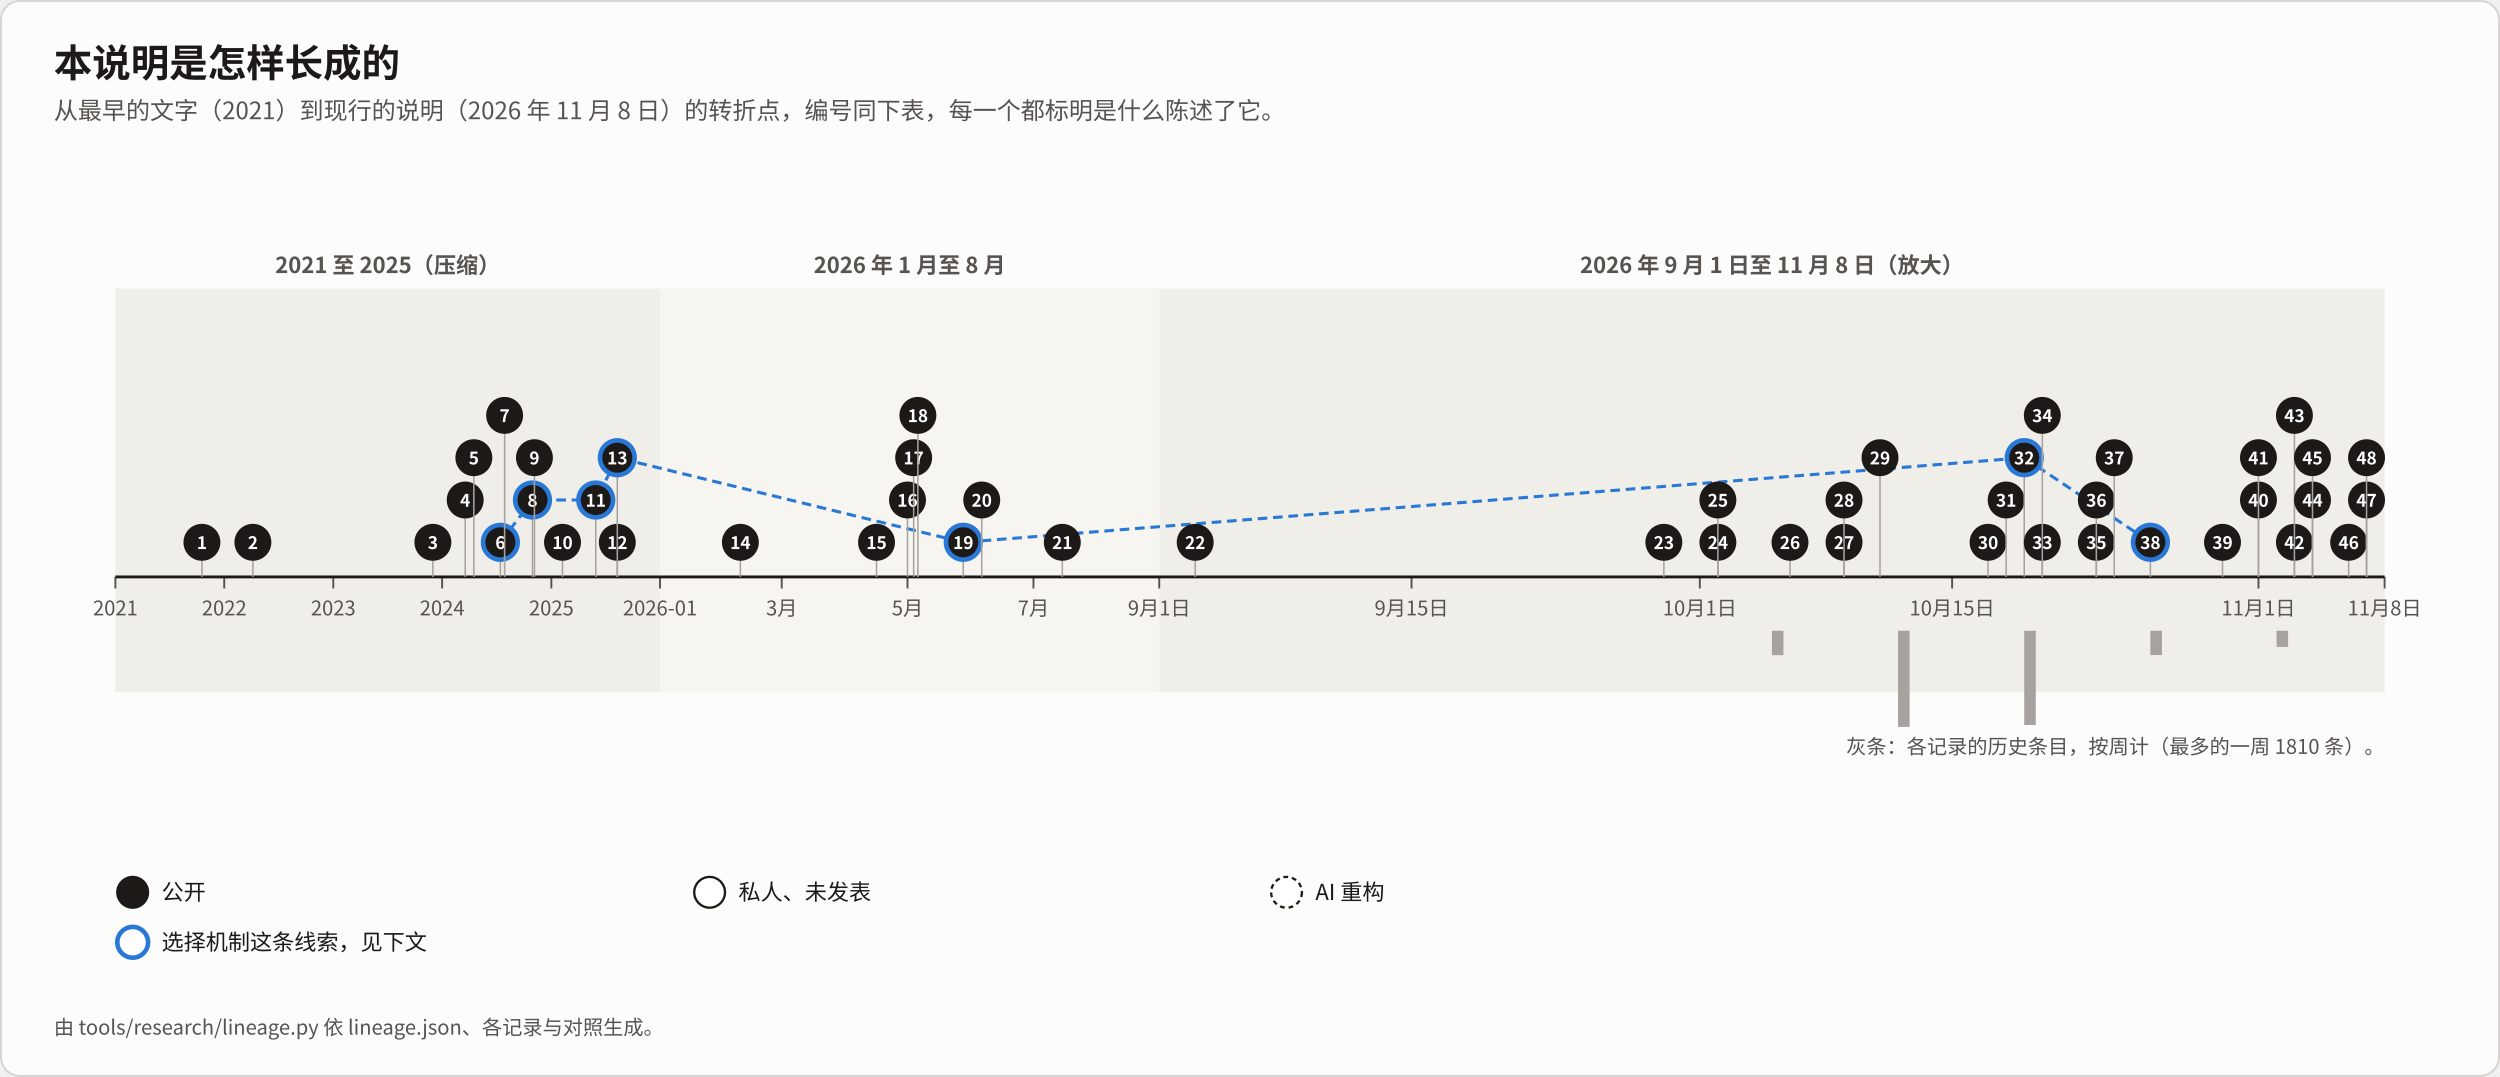
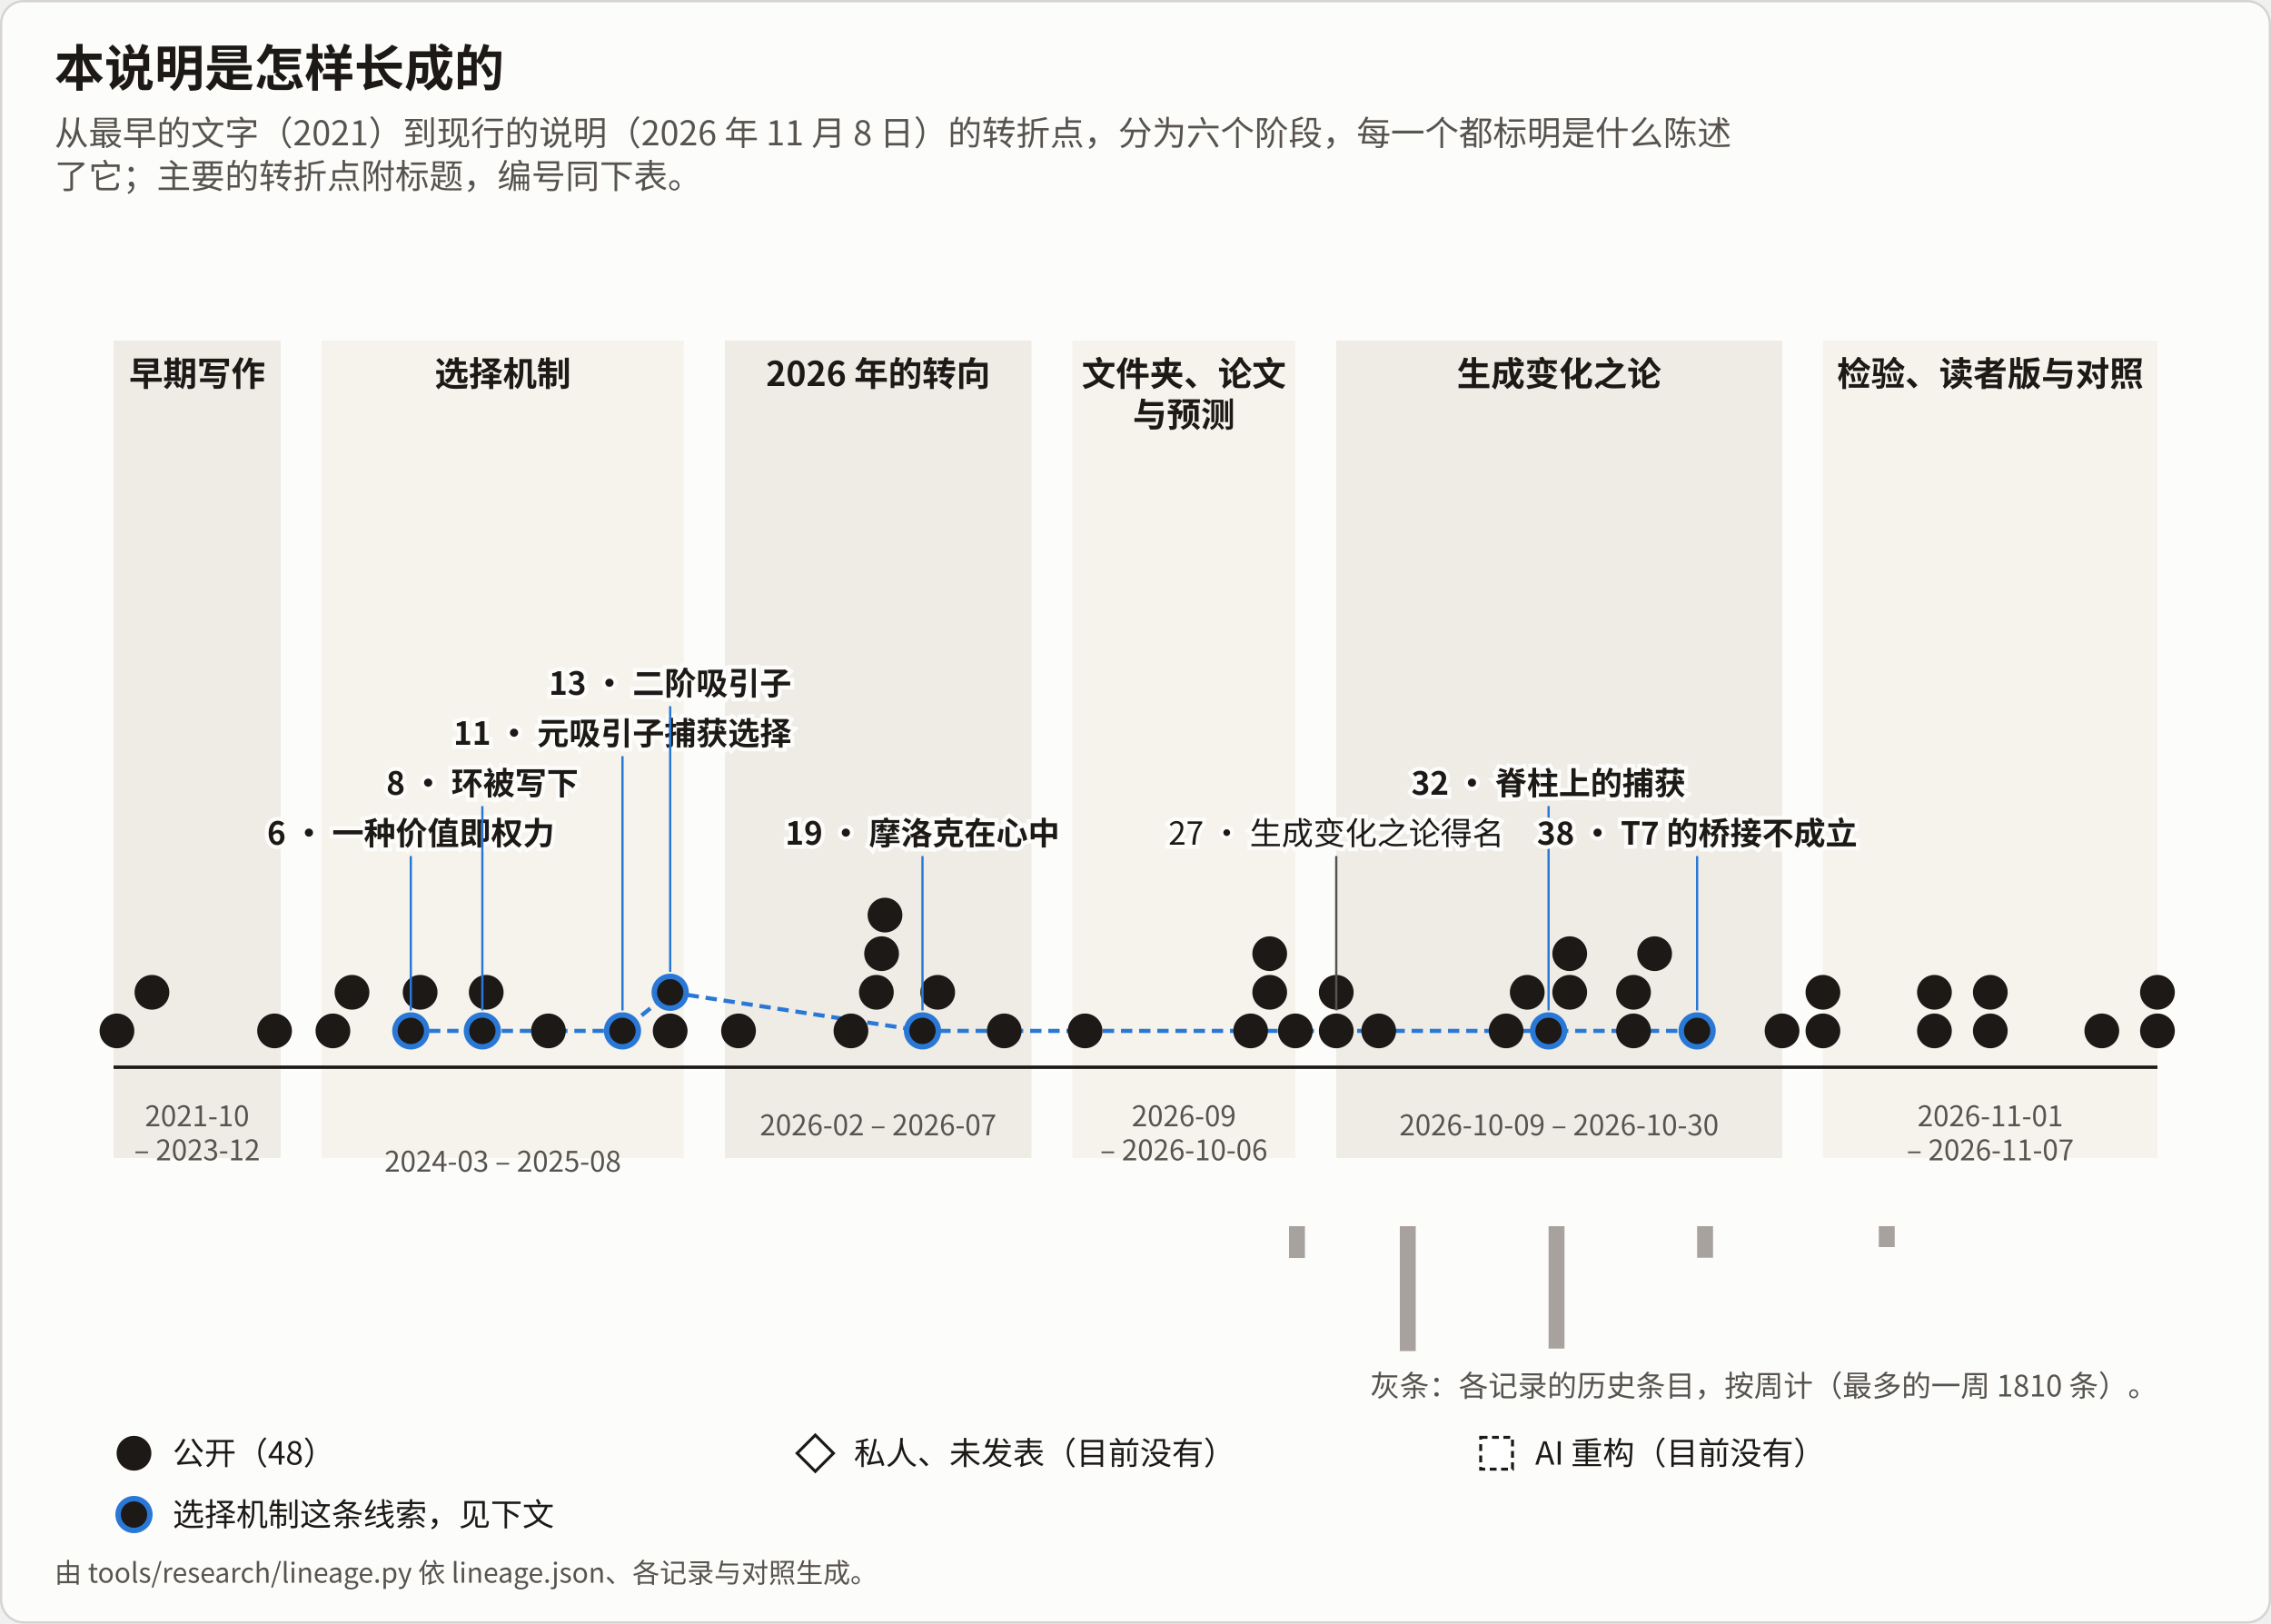
- <svg xmlns="http://www.w3.org/2000/svg" viewBox="0 0 1300 560" width="1300" height="560" role="img" aria-labelledby="lineage-title" font-family="'PingFang SC', 'Hiragino Sans GB', 'Noto Sans CJK SC', 'Microsoft YaHei', sans-serif">
-   <rect x="0.5" y="0.5" width="1299" height="559" rx="10" fill="#fcfcfb" stroke="#d6d3d1" />
-   <text x="28.0" y="40.0" font-size="20" font-weight="bold" text-anchor="start" fill="#1c1917">本说明是怎样长成的</text>
-   <text x="28.0" y="62.0" font-size="12.5" text-anchor="start" fill="#57534e">从最早的文字（2021）到现行的说明（2026 年 11 月 8 日）的转折点，编号同下表，每一个都标明是什么陈述了它。</text>
-   <rect x="60.0" y="150" width="283.2" height="210" fill="#f0eee9" />
-   <text x="201.6" y="142.0" font-size="11.5" font-weight="bold" text-anchor="middle" fill="#57534e">2021 至 2025（压缩）</text>
-   <line x1="60.0" y1="300" x2="60.0" y2="306" stroke="#57534e" />
-   <text x="60.0" y="320.0" font-size="10.5" text-anchor="middle" fill="#57534e">2021</text>
-   <line x1="116.6" y1="300" x2="116.6" y2="306" stroke="#57534e" />
-   <text x="116.6" y="320.0" font-size="10.5" text-anchor="middle" fill="#57534e">2022</text>
-   <line x1="173.3" y1="300" x2="173.3" y2="306" stroke="#57534e" />
-   <text x="173.3" y="320.0" font-size="10.5" text-anchor="middle" fill="#57534e">2023</text>
-   <line x1="229.9" y1="300" x2="229.9" y2="306" stroke="#57534e" />
-   <text x="229.9" y="320.0" font-size="10.5" text-anchor="middle" fill="#57534e">2024</text>
-   <line x1="286.7" y1="300" x2="286.7" y2="306" stroke="#57534e" />
-   <text x="286.7" y="320.0" font-size="10.5" text-anchor="middle" fill="#57534e">2025</text>
-   <rect x="343.2" y="150" width="259.6" height="210" fill="#f7f5f0" />
-   <text x="473.0" y="142.0" font-size="11.5" font-weight="bold" text-anchor="middle" fill="#57534e">2026 年 1 月至 8 月</text>
-   <line x1="343.2" y1="300" x2="343.2" y2="306" stroke="#57534e" />
-   <text x="343.2" y="320.0" font-size="10.5" text-anchor="middle" fill="#57534e">2026-01</text>
-   <line x1="406.5" y1="300" x2="406.5" y2="306" stroke="#57534e" />
-   <text x="406.5" y="320.0" font-size="10.5" text-anchor="middle" fill="#57534e">3月</text>
-   <line x1="471.9" y1="300" x2="471.9" y2="306" stroke="#57534e" />
-   <text x="471.9" y="320.0" font-size="10.5" text-anchor="middle" fill="#57534e">5月</text>
-   <line x1="537.4" y1="300" x2="537.4" y2="306" stroke="#57534e" />
-   <text x="537.4" y="320.0" font-size="10.5" text-anchor="middle" fill="#57534e">7月</text>
-   <rect x="602.8" y="150" width="637.2" height="210" fill="#f0eee9" />
-   <text x="921.4" y="142.0" font-size="11.5" font-weight="bold" text-anchor="middle" fill="#57534e">2026 年 9 月 1 日至 11 月 8 日（放大）</text>
-   <line x1="602.8" y1="300" x2="602.8" y2="306" stroke="#57534e" />
-   <text x="602.8" y="320.0" font-size="10.5" text-anchor="middle" fill="#57534e">9月1日</text>
-   <line x1="734.0" y1="300" x2="734.0" y2="306" stroke="#57534e" />
-   <text x="734.0" y="320.0" font-size="10.5" text-anchor="middle" fill="#57534e">9月15日</text>
-   <line x1="883.9" y1="300" x2="883.9" y2="306" stroke="#57534e" />
-   <text x="883.9" y="320.0" font-size="10.5" text-anchor="middle" fill="#57534e">10月1日</text>
-   <line x1="1015.1" y1="300" x2="1015.1" y2="306" stroke="#57534e" />
-   <text x="1015.1" y="320.0" font-size="10.5" text-anchor="middle" fill="#57534e">10月15日</text>
-   <line x1="1174.4" y1="300" x2="1174.4" y2="306" stroke="#57534e" />
-   <text x="1174.4" y="320.0" font-size="10.5" text-anchor="middle" fill="#57534e">11月1日</text>
-   <line x1="1240.0" y1="300" x2="1240.0" y2="306" stroke="#57534e" />
-   <text x="1240.0" y="320.0" font-size="10.5" text-anchor="middle" fill="#57534e">11月8日</text>
-   <line x1="60" y1="300" x2="1240" y2="300" stroke="#1c1917" stroke-width="1.5" />
-   <rect x="921.4" y="328.0" width="6" height="12.7" fill="#a8a29e" />
-   <rect x="987.0" y="328.0" width="6" height="50.0" fill="#a8a29e" />
-   <rect x="1052.6" y="328.0" width="6" height="49.0" fill="#a8a29e" />
-   <rect x="1118.2" y="328.0" width="6" height="12.6" fill="#a8a29e" />
-   <rect x="1183.8" y="328.0" width="6" height="8.4" fill="#a8a29e" />
-   <text x="1240.0" y="392.0" font-size="10.5" text-anchor="end" fill="#57534e">灰条：各记录的历史条目，按周计（最多的一周 1810 条）。</text>
-   <path d="M260.2,282.0 L276.9,260.0 L309.8,260.0 L321.0,238.0 L500.9,282.0 L1052.6,238.0 L1118.2,282.0" fill="none" stroke="#2a78d6" stroke-width="1.6" stroke-dasharray="5 3" />
-   <line x1="105.0" y1="300" x2="105.0" y2="291.0" stroke="#a8a29e" stroke-width="0.8" />
-   <circle cx="105.0" cy="282.0" r="9" fill="#1c1917" stroke="#1c1917" stroke-width="1.2" />
-   <text x="105.0" y="285.5" font-size="9" font-weight="bold" text-anchor="middle" fill="#ffffff">1</text>
-   <line x1="131.5" y1="300" x2="131.5" y2="291.0" stroke="#a8a29e" stroke-width="0.8" />
-   <circle cx="131.5" cy="282.0" r="9" fill="#1c1917" stroke="#1c1917" stroke-width="1.2" />
-   <text x="131.5" y="285.5" font-size="9" font-weight="bold" text-anchor="middle" fill="#ffffff">2</text>
-   <line x1="225.1" y1="300" x2="225.1" y2="291.0" stroke="#a8a29e" stroke-width="0.8" />
-   <circle cx="225.1" cy="282.0" r="9" fill="#1c1917" stroke="#1c1917" stroke-width="1.2" />
-   <text x="225.1" y="285.5" font-size="9" font-weight="bold" text-anchor="middle" fill="#ffffff">3</text>
-   <line x1="241.9" y1="300" x2="241.9" y2="269.0" stroke="#a8a29e" stroke-width="0.8" />
-   <circle cx="241.9" cy="260.0" r="9" fill="#1c1917" stroke="#1c1917" stroke-width="1.2" />
-   <text x="241.9" y="263.5" font-size="9" font-weight="bold" text-anchor="middle" fill="#ffffff">4</text>
-   <line x1="246.4" y1="300" x2="246.4" y2="247.0" stroke="#a8a29e" stroke-width="0.8" />
-   <circle cx="246.4" cy="238.0" r="9" fill="#1c1917" stroke="#1c1917" stroke-width="1.2" />
-   <text x="246.4" y="241.5" font-size="9" font-weight="bold" text-anchor="middle" fill="#ffffff">5</text>
-   <line x1="260.2" y1="300" x2="260.2" y2="291.0" stroke="#a8a29e" stroke-width="0.8" />
-   <circle cx="260.2" cy="282.0" r="9" fill="#1c1917" stroke="#2a78d6" stroke-width="2.4" />
-   <text x="260.2" y="285.5" font-size="9" font-weight="bold" text-anchor="middle" fill="#ffffff">6</text>
-   <line x1="262.4" y1="300" x2="262.4" y2="225.0" stroke="#a8a29e" stroke-width="0.8" />
-   <circle cx="262.4" cy="216.0" r="9" fill="#1c1917" stroke="#1c1917" stroke-width="1.2" />
-   <text x="262.4" y="219.5" font-size="9" font-weight="bold" text-anchor="middle" fill="#ffffff">7</text>
-   <line x1="276.9" y1="300" x2="276.9" y2="269.0" stroke="#a8a29e" stroke-width="0.8" />
-   <circle cx="276.9" cy="260.0" r="9" fill="#1c1917" stroke="#2a78d6" stroke-width="2.4" />
-   <text x="276.9" y="263.5" font-size="9" font-weight="bold" text-anchor="middle" fill="#ffffff">8</text>
-   <line x1="277.9" y1="300" x2="277.9" y2="247.0" stroke="#a8a29e" stroke-width="0.8" />
-   <circle cx="277.9" cy="238.0" r="9" fill="#1c1917" stroke="#1c1917" stroke-width="1.2" />
-   <text x="277.9" y="241.5" font-size="9" font-weight="bold" text-anchor="middle" fill="#ffffff">9</text>
-   <line x1="292.5" y1="300" x2="292.5" y2="291.0" stroke="#a8a29e" stroke-width="0.8" />
-   <circle cx="292.5" cy="282.0" r="9" fill="#1c1917" stroke="#1c1917" stroke-width="1.2" />
-   <text x="292.5" y="285.5" font-size="9" font-weight="bold" text-anchor="middle" fill="#ffffff">10</text>
-   <line x1="309.8" y1="300" x2="309.8" y2="269.0" stroke="#a8a29e" stroke-width="0.8" />
-   <circle cx="309.8" cy="260.0" r="9" fill="#1c1917" stroke="#2a78d6" stroke-width="2.4" />
-   <text x="309.8" y="263.5" font-size="9" font-weight="bold" text-anchor="middle" fill="#ffffff">11</text>
-   <line x1="321.0" y1="300" x2="321.0" y2="291.0" stroke="#a8a29e" stroke-width="0.8" />
-   <circle cx="321.0" cy="282.0" r="9" fill="#1c1917" stroke="#1c1917" stroke-width="1.2" />
-   <text x="321.0" y="285.5" font-size="9" font-weight="bold" text-anchor="middle" fill="#ffffff">12</text>
-   <line x1="321.0" y1="300" x2="321.0" y2="247.0" stroke="#a8a29e" stroke-width="0.8" />
-   <circle cx="321.0" cy="238.0" r="9" fill="#1c1917" stroke="#2a78d6" stroke-width="2.4" />
-   <text x="321.0" y="241.5" font-size="9" font-weight="bold" text-anchor="middle" fill="#ffffff">13</text>
-   <line x1="385.0" y1="300" x2="385.0" y2="291.0" stroke="#a8a29e" stroke-width="0.8" />
-   <circle cx="385.0" cy="282.0" r="9" fill="#1c1917" stroke="#1c1917" stroke-width="1.2" />
-   <text x="385.0" y="285.5" font-size="9" font-weight="bold" text-anchor="middle" fill="#ffffff">14</text>
-   <line x1="455.8" y1="300" x2="455.8" y2="291.0" stroke="#a8a29e" stroke-width="0.8" />
-   <circle cx="455.8" cy="282.0" r="9" fill="#1c1917" stroke="#1c1917" stroke-width="1.2" />
-   <text x="455.8" y="285.5" font-size="9" font-weight="bold" text-anchor="middle" fill="#ffffff">15</text>
-   <line x1="471.9" y1="300" x2="471.9" y2="269.0" stroke="#a8a29e" stroke-width="0.8" />
-   <circle cx="471.9" cy="260.0" r="9" fill="#1c1917" stroke="#1c1917" stroke-width="1.2" />
-   <text x="471.9" y="263.5" font-size="9" font-weight="bold" text-anchor="middle" fill="#ffffff">16</text>
-   <line x1="475.1" y1="300" x2="475.1" y2="247.0" stroke="#a8a29e" stroke-width="0.8" />
-   <circle cx="475.1" cy="238.0" r="9" fill="#1c1917" stroke="#1c1917" stroke-width="1.2" />
-   <text x="475.1" y="241.5" font-size="9" font-weight="bold" text-anchor="middle" fill="#ffffff">17</text>
-   <line x1="477.3" y1="300" x2="477.3" y2="225.0" stroke="#a8a29e" stroke-width="0.8" />
-   <circle cx="477.3" cy="216.0" r="9" fill="#1c1917" stroke="#1c1917" stroke-width="1.2" />
-   <text x="477.3" y="219.5" font-size="9" font-weight="bold" text-anchor="middle" fill="#ffffff">18</text>
-   <line x1="500.9" y1="300" x2="500.9" y2="291.0" stroke="#a8a29e" stroke-width="0.8" />
-   <circle cx="500.9" cy="282.0" r="9" fill="#1c1917" stroke="#2a78d6" stroke-width="2.4" />
-   <text x="500.9" y="285.5" font-size="9" font-weight="bold" text-anchor="middle" fill="#ffffff">19</text>
-   <line x1="510.5" y1="300" x2="510.5" y2="269.0" stroke="#a8a29e" stroke-width="0.8" />
-   <circle cx="510.5" cy="260.0" r="9" fill="#1c1917" stroke="#1c1917" stroke-width="1.2" />
-   <text x="510.5" y="263.5" font-size="9" font-weight="bold" text-anchor="middle" fill="#ffffff">20</text>
-   <line x1="552.4" y1="300" x2="552.4" y2="291.0" stroke="#a8a29e" stroke-width="0.8" />
-   <circle cx="552.4" cy="282.0" r="9" fill="#1c1917" stroke="#1c1917" stroke-width="1.2" />
-   <text x="552.4" y="285.5" font-size="9" font-weight="bold" text-anchor="middle" fill="#ffffff">21</text>
-   <line x1="621.5" y1="300" x2="621.5" y2="291.0" stroke="#a8a29e" stroke-width="0.8" />
-   <circle cx="621.5" cy="282.0" r="9" fill="#1c1917" stroke="#1c1917" stroke-width="1.2" />
-   <text x="621.5" y="285.5" font-size="9" font-weight="bold" text-anchor="middle" fill="#ffffff">22</text>
-   <line x1="865.2" y1="300" x2="865.2" y2="291.0" stroke="#a8a29e" stroke-width="0.8" />
-   <circle cx="865.2" cy="282.0" r="9" fill="#1c1917" stroke="#1c1917" stroke-width="1.2" />
-   <text x="865.2" y="285.5" font-size="9" font-weight="bold" text-anchor="middle" fill="#ffffff">23</text>
-   <line x1="893.3" y1="300" x2="893.3" y2="291.0" stroke="#a8a29e" stroke-width="0.8" />
-   <circle cx="893.3" cy="282.0" r="9" fill="#1c1917" stroke="#1c1917" stroke-width="1.2" />
-   <text x="893.3" y="285.5" font-size="9" font-weight="bold" text-anchor="middle" fill="#ffffff">24</text>
-   <line x1="893.3" y1="300" x2="893.3" y2="269.0" stroke="#a8a29e" stroke-width="0.8" />
-   <circle cx="893.3" cy="260.0" r="9" fill="#1c1917" stroke="#1c1917" stroke-width="1.2" />
-   <text x="893.3" y="263.5" font-size="9" font-weight="bold" text-anchor="middle" fill="#ffffff">25</text>
-   <line x1="930.8" y1="300" x2="930.8" y2="291.0" stroke="#a8a29e" stroke-width="0.8" />
-   <circle cx="930.8" cy="282.0" r="9" fill="#1c1917" stroke="#1c1917" stroke-width="1.2" />
-   <text x="930.8" y="285.5" font-size="9" font-weight="bold" text-anchor="middle" fill="#ffffff">26</text>
-   <line x1="958.9" y1="300" x2="958.9" y2="291.0" stroke="#a8a29e" stroke-width="0.8" />
-   <circle cx="958.9" cy="282.0" r="9" fill="#1c1917" stroke="#1c1917" stroke-width="1.2" />
-   <text x="958.9" y="285.5" font-size="9" font-weight="bold" text-anchor="middle" fill="#ffffff">27</text>
-   <line x1="958.9" y1="300" x2="958.9" y2="269.0" stroke="#a8a29e" stroke-width="0.8" />
-   <circle cx="958.9" cy="260.0" r="9" fill="#1c1917" stroke="#1c1917" stroke-width="1.2" />
-   <text x="958.9" y="263.5" font-size="9" font-weight="bold" text-anchor="middle" fill="#ffffff">28</text>
-   <line x1="977.6" y1="300" x2="977.6" y2="247.0" stroke="#a8a29e" stroke-width="0.8" />
-   <circle cx="977.6" cy="238.0" r="9" fill="#1c1917" stroke="#1c1917" stroke-width="1.2" />
-   <text x="977.6" y="241.5" font-size="9" font-weight="bold" text-anchor="middle" fill="#ffffff">29</text>
-   <line x1="1033.8" y1="300" x2="1033.8" y2="291.0" stroke="#a8a29e" stroke-width="0.8" />
-   <circle cx="1033.8" cy="282.0" r="9" fill="#1c1917" stroke="#1c1917" stroke-width="1.2" />
-   <text x="1033.8" y="285.5" font-size="9" font-weight="bold" text-anchor="middle" fill="#ffffff">30</text>
-   <line x1="1043.2" y1="300" x2="1043.2" y2="269.0" stroke="#a8a29e" stroke-width="0.8" />
-   <circle cx="1043.2" cy="260.0" r="9" fill="#1c1917" stroke="#1c1917" stroke-width="1.2" />
-   <text x="1043.2" y="263.5" font-size="9" font-weight="bold" text-anchor="middle" fill="#ffffff">31</text>
-   <line x1="1052.6" y1="300" x2="1052.6" y2="247.0" stroke="#a8a29e" stroke-width="0.8" />
-   <circle cx="1052.6" cy="238.0" r="9" fill="#1c1917" stroke="#2a78d6" stroke-width="2.4" />
-   <text x="1052.6" y="241.5" font-size="9" font-weight="bold" text-anchor="middle" fill="#ffffff">32</text>
-   <line x1="1062.0" y1="300" x2="1062.0" y2="291.0" stroke="#a8a29e" stroke-width="0.8" />
-   <circle cx="1062.0" cy="282.0" r="9" fill="#1c1917" stroke="#1c1917" stroke-width="1.2" />
-   <text x="1062.0" y="285.5" font-size="9" font-weight="bold" text-anchor="middle" fill="#ffffff">33</text>
-   <line x1="1062.0" y1="300" x2="1062.0" y2="225.0" stroke="#a8a29e" stroke-width="0.8" />
-   <circle cx="1062.0" cy="216.0" r="9" fill="#1c1917" stroke="#1c1917" stroke-width="1.2" />
-   <text x="1062.0" y="219.5" font-size="9" font-weight="bold" text-anchor="middle" fill="#ffffff">34</text>
-   <line x1="1090.1" y1="300" x2="1090.1" y2="291.0" stroke="#a8a29e" stroke-width="0.8" />
-   <circle cx="1090.1" cy="282.0" r="9" fill="#1c1917" stroke="#1c1917" stroke-width="1.2" />
-   <text x="1090.1" y="285.5" font-size="9" font-weight="bold" text-anchor="middle" fill="#ffffff">35</text>
-   <line x1="1090.1" y1="300" x2="1090.1" y2="269.0" stroke="#a8a29e" stroke-width="0.8" />
-   <circle cx="1090.1" cy="260.0" r="9" fill="#1c1917" stroke="#1c1917" stroke-width="1.2" />
-   <text x="1090.1" y="263.5" font-size="9" font-weight="bold" text-anchor="middle" fill="#ffffff">36</text>
-   <line x1="1099.4" y1="300" x2="1099.4" y2="247.0" stroke="#a8a29e" stroke-width="0.8" />
-   <circle cx="1099.4" cy="238.0" r="9" fill="#1c1917" stroke="#1c1917" stroke-width="1.2" />
-   <text x="1099.4" y="241.5" font-size="9" font-weight="bold" text-anchor="middle" fill="#ffffff">37</text>
-   <line x1="1118.2" y1="300" x2="1118.2" y2="291.0" stroke="#a8a29e" stroke-width="0.8" />
-   <circle cx="1118.2" cy="282.0" r="9" fill="#1c1917" stroke="#2a78d6" stroke-width="2.4" />
-   <text x="1118.2" y="285.5" font-size="9" font-weight="bold" text-anchor="middle" fill="#ffffff">38</text>
-   <line x1="1155.7" y1="300" x2="1155.7" y2="291.0" stroke="#a8a29e" stroke-width="0.8" />
-   <circle cx="1155.7" cy="282.0" r="9" fill="#1c1917" stroke="#1c1917" stroke-width="1.2" />
-   <text x="1155.7" y="285.5" font-size="9" font-weight="bold" text-anchor="middle" fill="#ffffff">39</text>
-   <line x1="1174.4" y1="300" x2="1174.4" y2="269.0" stroke="#a8a29e" stroke-width="0.8" />
-   <circle cx="1174.4" cy="260.0" r="9" fill="#1c1917" stroke="#1c1917" stroke-width="1.2" />
-   <text x="1174.4" y="263.5" font-size="9" font-weight="bold" text-anchor="middle" fill="#ffffff">40</text>
-   <line x1="1174.4" y1="300" x2="1174.4" y2="247.0" stroke="#a8a29e" stroke-width="0.8" />
-   <circle cx="1174.4" cy="238.0" r="9" fill="#1c1917" stroke="#1c1917" stroke-width="1.2" />
-   <text x="1174.4" y="241.5" font-size="9" font-weight="bold" text-anchor="middle" fill="#ffffff">41</text>
-   <line x1="1193.1" y1="300" x2="1193.1" y2="291.0" stroke="#a8a29e" stroke-width="0.8" />
-   <circle cx="1193.1" cy="282.0" r="9" fill="#1c1917" stroke="#1c1917" stroke-width="1.2" />
-   <text x="1193.1" y="285.5" font-size="9" font-weight="bold" text-anchor="middle" fill="#ffffff">42</text>
-   <line x1="1193.1" y1="300" x2="1193.1" y2="225.0" stroke="#a8a29e" stroke-width="0.8" />
-   <circle cx="1193.1" cy="216.0" r="9" fill="#1c1917" stroke="#1c1917" stroke-width="1.2" />
-   <text x="1193.1" y="219.5" font-size="9" font-weight="bold" text-anchor="middle" fill="#ffffff">43</text>
-   <line x1="1202.5" y1="300" x2="1202.5" y2="269.0" stroke="#a8a29e" stroke-width="0.8" />
-   <circle cx="1202.5" cy="260.0" r="9" fill="#1c1917" stroke="#1c1917" stroke-width="1.2" />
-   <text x="1202.5" y="263.5" font-size="9" font-weight="bold" text-anchor="middle" fill="#ffffff">44</text>
-   <line x1="1202.5" y1="300" x2="1202.5" y2="247.0" stroke="#a8a29e" stroke-width="0.8" />
-   <circle cx="1202.5" cy="238.0" r="9" fill="#1c1917" stroke="#1c1917" stroke-width="1.2" />
-   <text x="1202.5" y="241.5" font-size="9" font-weight="bold" text-anchor="middle" fill="#ffffff">45</text>
-   <line x1="1221.3" y1="300" x2="1221.3" y2="291.0" stroke="#a8a29e" stroke-width="0.8" />
-   <circle cx="1221.3" cy="282.0" r="9" fill="#1c1917" stroke="#1c1917" stroke-width="1.2" />
-   <text x="1221.3" y="285.5" font-size="9" font-weight="bold" text-anchor="middle" fill="#ffffff">46</text>
-   <line x1="1230.6" y1="300" x2="1230.6" y2="269.0" stroke="#a8a29e" stroke-width="0.8" />
-   <circle cx="1230.6" cy="260.0" r="9" fill="#1c1917" stroke="#1c1917" stroke-width="1.2" />
-   <text x="1230.6" y="263.5" font-size="9" font-weight="bold" text-anchor="middle" fill="#ffffff">47</text>
-   <line x1="1230.6" y1="300" x2="1230.6" y2="247.0" stroke="#a8a29e" stroke-width="0.8" />
-   <circle cx="1230.6" cy="238.0" r="9" fill="#1c1917" stroke="#1c1917" stroke-width="1.2" />
-   <text x="1230.6" y="241.5" font-size="9" font-weight="bold" text-anchor="middle" fill="#ffffff">48</text>
-   <circle cx="69" cy="464" r="8" fill="#1c1917" stroke="#1c1917" stroke-width="1.2" />
-   <text x="84.0" y="468.0" font-size="11.5" text-anchor="start" fill="#1c1917">公开</text>
-   <circle cx="369" cy="464" r="8" fill="#ffffff" stroke="#1c1917" stroke-width="1.2" />
-   <text x="384.0" y="468.0" font-size="11.5" text-anchor="start" fill="#1c1917">私人、未发表</text>
-   <circle cx="669" cy="464" r="8" fill="#ffffff" stroke="#1c1917" stroke-width="1.2" stroke-dasharray="2.5 2" />
-   <text x="684.0" y="468.0" font-size="11.5" text-anchor="start" fill="#1c1917">AI 重构</text>
-   <circle cx="69" cy="490" r="8" fill="#ffffff" stroke="#2a78d6" stroke-width="2.4" />
-   <text x="84.0" y="494.0" font-size="11.5" text-anchor="start" fill="#1c1917">选择机制这条线索，见下文</text>
-   <text x="28.0" y="538.0" font-size="10.5" text-anchor="start" fill="#57534e">由 tools/research/lineage.py 依 lineage.json、各记录与对照生成。</text>
+ <svg xmlns="http://www.w3.org/2000/svg" viewBox="0 0 1000 715" width="1000" height="715" role="img" aria-labelledby="lineage-title" font-family="'PingFang SC', 'Hiragino Sans GB', 'Noto Sans CJK SC', 'Microsoft YaHei', sans-serif">
+   <rect x="0.5" y="0.5" width="999" height="714" rx="10" fill="#fcfcfb" stroke="#d6d3d1" />
+   <text x="24.0" y="38.0" font-size="22" font-weight="bold" text-anchor="start" fill="#1c1917">本说明是怎样长成的</text>
+   <text x="24.0" y="64.0" font-size="15" text-anchor="start" fill="#57534e">从最早的文字（2021）到现行的说明（2026 年 11 月 8 日）的转折点，分为六个阶段，每一个都标明是什么陈述</text>
+   <text x="24.0" y="83.0" font-size="15" text-anchor="start" fill="#57534e">了它；主要的转折点附标题，编号同下表。</text>
+   <rect x="50.0" y="150" width="73.6" height="360" fill="#efece6" />
+   <text x="86.8" y="170.0" font-size="15" font-weight="bold" text-anchor="middle" fill="#1c1917">早期写作</text>
+   <text x="86.8" y="496.0" font-size="12.5" text-anchor="middle" fill="#57534e">2021-10</text>
+   <text x="86.8" y="511.0" font-size="12.5" text-anchor="middle" fill="#57534e">– 2023-12</text>
+   <rect x="141.6" y="150" width="159.5" height="360" fill="#f6f3ed" />
+   <text x="221.4" y="170.0" font-size="15" font-weight="bold" text-anchor="middle" fill="#1c1917">选择机制</text>
+   <text x="221.4" y="516.0" font-size="12.5" text-anchor="middle" fill="#57534e">2024-03 – 2025-08</text>
+   <rect x="319.2" y="150" width="135.0" height="360" fill="#efece6" />
+   <text x="386.7" y="170.0" font-size="15" font-weight="bold" text-anchor="middle" fill="#1c1917">2026 年的转向</text>
+   <text x="386.7" y="500.0" font-size="12.5" text-anchor="middle" fill="#57534e">2026-02 – 2026-07</text>
+   <rect x="472.2" y="150" width="98.2" height="360" fill="#f6f3ed" />
+   <text x="521.3" y="170.0" font-size="15" font-weight="bold" text-anchor="middle" fill="#1c1917">文件夹、论文</text>
+   <text x="521.3" y="188.0" font-size="15" font-weight="bold" text-anchor="middle" fill="#1c1917">与预测</text>
+   <text x="521.3" y="496.0" font-size="12.5" text-anchor="middle" fill="#57534e">2026-09</text>
+   <text x="521.3" y="511.0" font-size="12.5" text-anchor="middle" fill="#57534e">– 2026-10-06</text>
+   <rect x="588.4" y="150" width="196.4" height="360" fill="#efece6" />
+   <text x="686.5" y="170.0" font-size="15" font-weight="bold" text-anchor="middle" fill="#1c1917">生成变化之论</text>
+   <text x="686.5" y="500.0" font-size="12.5" text-anchor="middle" fill="#57534e">2026-10-09 – 2026-10-30</text>
+   <rect x="802.7" y="150" width="147.3" height="360" fill="#f6f3ed" />
+   <text x="876.4" y="170.0" font-size="15" font-weight="bold" text-anchor="middle" fill="#1c1917">检验、读者版与对照</text>
+   <text x="876.4" y="496.0" font-size="12.5" text-anchor="middle" fill="#57534e">2026-11-01</text>
+   <text x="876.4" y="511.0" font-size="12.5" text-anchor="middle" fill="#57534e">– 2026-11-07</text>
+   <line x1="50" y1="470" x2="950" y2="470" stroke="#1c1917" stroke-width="1.5" />
+   <rect x="567.6" y="540.0" width="7" height="14.0" fill="#a8a29e" />
+   <rect x="616.4" y="540.0" width="7" height="55.0" fill="#a8a29e" />
+   <rect x="681.9" y="540.0" width="7" height="53.9" fill="#a8a29e" />
+   <rect x="747.3" y="540.0" width="7" height="13.9" fill="#a8a29e" />
+   <rect x="827.3" y="540.0" width="7" height="9.2" fill="#a8a29e" />
+   <text x="950.0" y="615.0" font-size="13" text-anchor="end" fill="#57534e">灰条：各记录的历史条目，按周计（最多的一周 1810 条）。</text>
+   <path d="M180.9,454.0 L212.4,454.0 L274.1,454.0 L295.1,437.0 L406.2,454.0 L681.9,454.0 L747.3,454.0" fill="none" stroke="#2a78d6" stroke-width="1.8" stroke-dasharray="5 3" />
+   <circle cx="51.5" cy="454.0" r="7" fill="#1c1917" stroke="#1c1917" stroke-width="1.3" />
+   <circle cx="66.9" cy="437.0" r="7" fill="#1c1917" stroke="#1c1917" stroke-width="1.3" />
+   <circle cx="120.9" cy="454.0" r="7" fill="#1c1917" stroke="#1c1917" stroke-width="1.3" />
+   <circle cx="146.6" cy="454.0" r="7" fill="#1c1917" stroke="#1c1917" stroke-width="1.3" />
+   <circle cx="155.0" cy="437.0" r="7" fill="#1c1917" stroke="#1c1917" stroke-width="1.3" />
+   <circle cx="180.9" cy="454.0" r="7" fill="#1c1917" stroke="#2a78d6" stroke-width="2.4" />
+   <circle cx="185.0" cy="437.0" r="7" fill="#1c1917" stroke="#1c1917" stroke-width="1.3" />
+   <circle cx="212.4" cy="454.0" r="7" fill="#1c1917" stroke="#2a78d6" stroke-width="2.4" />
+   <circle cx="214.1" cy="437.0" r="7" fill="#1c1917" stroke="#1c1917" stroke-width="1.3" />
+   <circle cx="241.5" cy="454.0" r="7" fill="#1c1917" stroke="#1c1917" stroke-width="1.3" />
+   <circle cx="274.1" cy="454.0" r="7" fill="#1c1917" stroke="#2a78d6" stroke-width="2.4" />
+   <circle cx="295.1" cy="454.0" r="7" fill="#1c1917" stroke="#1c1917" stroke-width="1.3" />
+   <circle cx="295.1" cy="437.0" r="7" fill="#1c1917" stroke="#2a78d6" stroke-width="2.4" />
+   <circle cx="325.2" cy="454.0" r="7" fill="#1c1917" stroke="#1c1917" stroke-width="1.3" />
+   <circle cx="374.7" cy="454.0" r="7" fill="#1c1917" stroke="#1c1917" stroke-width="1.3" />
+   <circle cx="385.9" cy="437.0" r="7" fill="#1c1917" stroke="#1c1917" stroke-width="1.3" />
+   <circle cx="388.2" cy="420.0" r="7" fill="#1c1917" stroke="#1c1917" stroke-width="1.3" />
+   <circle cx="389.7" cy="403.0" r="7" fill="#1c1917" stroke="#1c1917" stroke-width="1.3" />
+   <circle cx="406.2" cy="454.0" r="7" fill="#1c1917" stroke="#2a78d6" stroke-width="2.4" />
+   <circle cx="412.9" cy="437.0" r="7" fill="#1c1917" stroke="#1c1917" stroke-width="1.3" />
+   <circle cx="442.2" cy="454.0" r="7" fill="#1c1917" stroke="#1c1917" stroke-width="1.3" />
+   <circle cx="477.8" cy="454.0" r="7" fill="#1c1917" stroke="#1c1917" stroke-width="1.3" />
+   <circle cx="550.7" cy="454.0" r="7" fill="#1c1917" stroke="#1c1917" stroke-width="1.3" />
+   <circle cx="559.1" cy="437.0" r="7" fill="#1c1917" stroke="#1c1917" stroke-width="1.3" />
+   <circle cx="559.1" cy="420.0" r="7" fill="#1c1917" stroke="#1c1917" stroke-width="1.3" />
+   <circle cx="570.4" cy="454.0" r="7" fill="#1c1917" stroke="#1c1917" stroke-width="1.3" />
+   <circle cx="588.4" cy="454.0" r="7" fill="#1c1917" stroke="#1c1917" stroke-width="1.3" />
+   <circle cx="588.4" cy="437.0" r="7" fill="#1c1917" stroke="#1c1917" stroke-width="1.3" />
+   <circle cx="607.1" cy="454.0" r="7" fill="#1c1917" stroke="#1c1917" stroke-width="1.3" />
+   <circle cx="663.2" cy="454.0" r="7" fill="#1c1917" stroke="#1c1917" stroke-width="1.3" />
+   <circle cx="672.5" cy="437.0" r="7" fill="#1c1917" stroke="#1c1917" stroke-width="1.3" />
+   <circle cx="681.9" cy="454.0" r="7" fill="#1c1917" stroke="#2a78d6" stroke-width="2.4" />
+   <circle cx="691.2" cy="437.0" r="7" fill="#1c1917" stroke="#1c1917" stroke-width="1.3" />
+   <circle cx="691.2" cy="420.0" r="7" fill="#1c1917" stroke="#1c1917" stroke-width="1.3" />
+   <circle cx="719.3" cy="454.0" r="7" fill="#1c1917" stroke="#1c1917" stroke-width="1.3" />
+   <circle cx="719.3" cy="437.0" r="7" fill="#1c1917" stroke="#1c1917" stroke-width="1.3" />
+   <circle cx="728.6" cy="420.0" r="7" fill="#1c1917" stroke="#1c1917" stroke-width="1.3" />
+   <circle cx="747.3" cy="454.0" r="7" fill="#1c1917" stroke="#2a78d6" stroke-width="2.4" />
+   <circle cx="784.7" cy="454.0" r="7" fill="#1c1917" stroke="#1c1917" stroke-width="1.3" />
+   <circle cx="802.7" cy="454.0" r="7" fill="#1c1917" stroke="#1c1917" stroke-width="1.3" />
+   <circle cx="802.7" cy="437.0" r="7" fill="#1c1917" stroke="#1c1917" stroke-width="1.3" />
+   <circle cx="851.8" cy="454.0" r="7" fill="#1c1917" stroke="#1c1917" stroke-width="1.3" />
+   <circle cx="851.8" cy="437.0" r="7" fill="#1c1917" stroke="#1c1917" stroke-width="1.3" />
+   <circle cx="876.4" cy="454.0" r="7" fill="#1c1917" stroke="#1c1917" stroke-width="1.3" />
+   <circle cx="876.4" cy="437.0" r="7" fill="#1c1917" stroke="#1c1917" stroke-width="1.3" />
+   <circle cx="925.5" cy="454.0" r="7" fill="#1c1917" stroke="#1c1917" stroke-width="1.3" />
+   <circle cx="950.0" cy="454.0" r="7" fill="#1c1917" stroke="#1c1917" stroke-width="1.3" />
+   <circle cx="950.0" cy="437.0" r="7" fill="#1c1917" stroke="#1c1917" stroke-width="1.3" />
+   <line x1="180.9" y1="445.0" x2="180.9" y2="377.0" stroke="#2a78d6" stroke-width="1" />
+   <text x="180.9" y="372.0" font-size="14" font-weight="bold" text-anchor="middle" fill="#1c1917" stroke="#fcfcfb" stroke-width="3.5" paint-order="stroke">6 · 一种价值即权力</text>
+   <line x1="212.4" y1="445.0" x2="212.4" y2="355.0" stroke="#2a78d6" stroke-width="1" />
+   <text x="212.4" y="350.0" font-size="14" font-weight="bold" text-anchor="middle" fill="#1c1917" stroke="#fcfcfb" stroke-width="3.5" paint-order="stroke">8 · 环被写下</text>
+   <line x1="274.1" y1="445.0" x2="274.1" y2="333.0" stroke="#2a78d6" stroke-width="1" />
+   <text x="274.1" y="328.0" font-size="14" font-weight="bold" text-anchor="middle" fill="#1c1917" stroke="#fcfcfb" stroke-width="3.5" paint-order="stroke">11 · 元吸引子捕获选择</text>
+   <line x1="295.1" y1="428.0" x2="295.1" y2="311.0" stroke="#2a78d6" stroke-width="1" />
+   <text x="295.1" y="306.0" font-size="14" font-weight="bold" text-anchor="middle" fill="#1c1917" stroke="#fcfcfb" stroke-width="3.5" paint-order="stroke">13 · 二阶吸引子</text>
+   <line x1="406.2" y1="445.0" x2="406.2" y2="377.0" stroke="#2a78d6" stroke-width="1" />
+   <text x="406.2" y="372.0" font-size="14" font-weight="bold" text-anchor="middle" fill="#1c1917" stroke="#fcfcfb" stroke-width="3.5" paint-order="stroke">19 · 摩洛克在心中</text>
+   <line x1="588.4" y1="445.0" x2="588.4" y2="377.0" stroke="#57534e" stroke-width="1" />
+   <text x="588.4" y="372.0" font-size="14" text-anchor="middle" fill="#1c1917" stroke="#fcfcfb" stroke-width="3.5" paint-order="stroke">27 · 生成变化之论得名</text>
+   <line x1="681.9" y1="445.0" x2="681.9" y2="355.0" stroke="#2a78d6" stroke-width="1" />
+   <text x="681.9" y="350.0" font-size="14" font-weight="bold" text-anchor="middle" fill="#1c1917" stroke="#fcfcfb" stroke-width="3.5" paint-order="stroke">32 · 脊柱上的捕获</text>
+   <line x1="747.3" y1="445.0" x2="747.3" y2="377.0" stroke="#2a78d6" stroke-width="1" />
+   <text x="747.3" y="372.0" font-size="14" font-weight="bold" text-anchor="middle" fill="#1c1917" stroke="#fcfcfb" stroke-width="3.5" paint-order="stroke">38 · T7 的桥接不成立</text>
+   <circle cx="59.0" cy="640.0" r="7" fill="#1c1917" stroke="#1c1917" stroke-width="1.3" />
+   <text x="76.0" y="645.0" font-size="14" text-anchor="start" fill="#1c1917">公开（48）</text>
+   <path d="M359.0,632.0 L367.0,640.0 L359.0,648.0 L351.0,640.0 z" fill="#ffffff" stroke="#1c1917" stroke-width="1.3" />
+   <text x="376.0" y="645.0" font-size="14" text-anchor="start" fill="#1c1917">私人、未发表（目前没有）</text>
+   <rect x="652.0" y="633.0" width="14" height="14" fill="#ffffff" stroke="#1c1917" stroke-width="1.3" stroke-dasharray="3 2" />
+   <text x="676.0" y="645.0" font-size="14" text-anchor="start" fill="#1c1917">AI 重构（目前没有）</text>
+   <circle cx="59.0" cy="667.0" r="7" fill="#1c1917" stroke="#2a78d6" stroke-width="2.4" />
+   <text x="76.0" y="672.0" font-size="14" text-anchor="start" fill="#1c1917">选择机制这条线索，见下文</text>
+   <text x="24.0" y="697.0" font-size="12" text-anchor="start" fill="#57534e">由 tools/research/lineage.py 依 lineage.json、各记录与对照生成。</text>
</svg>
